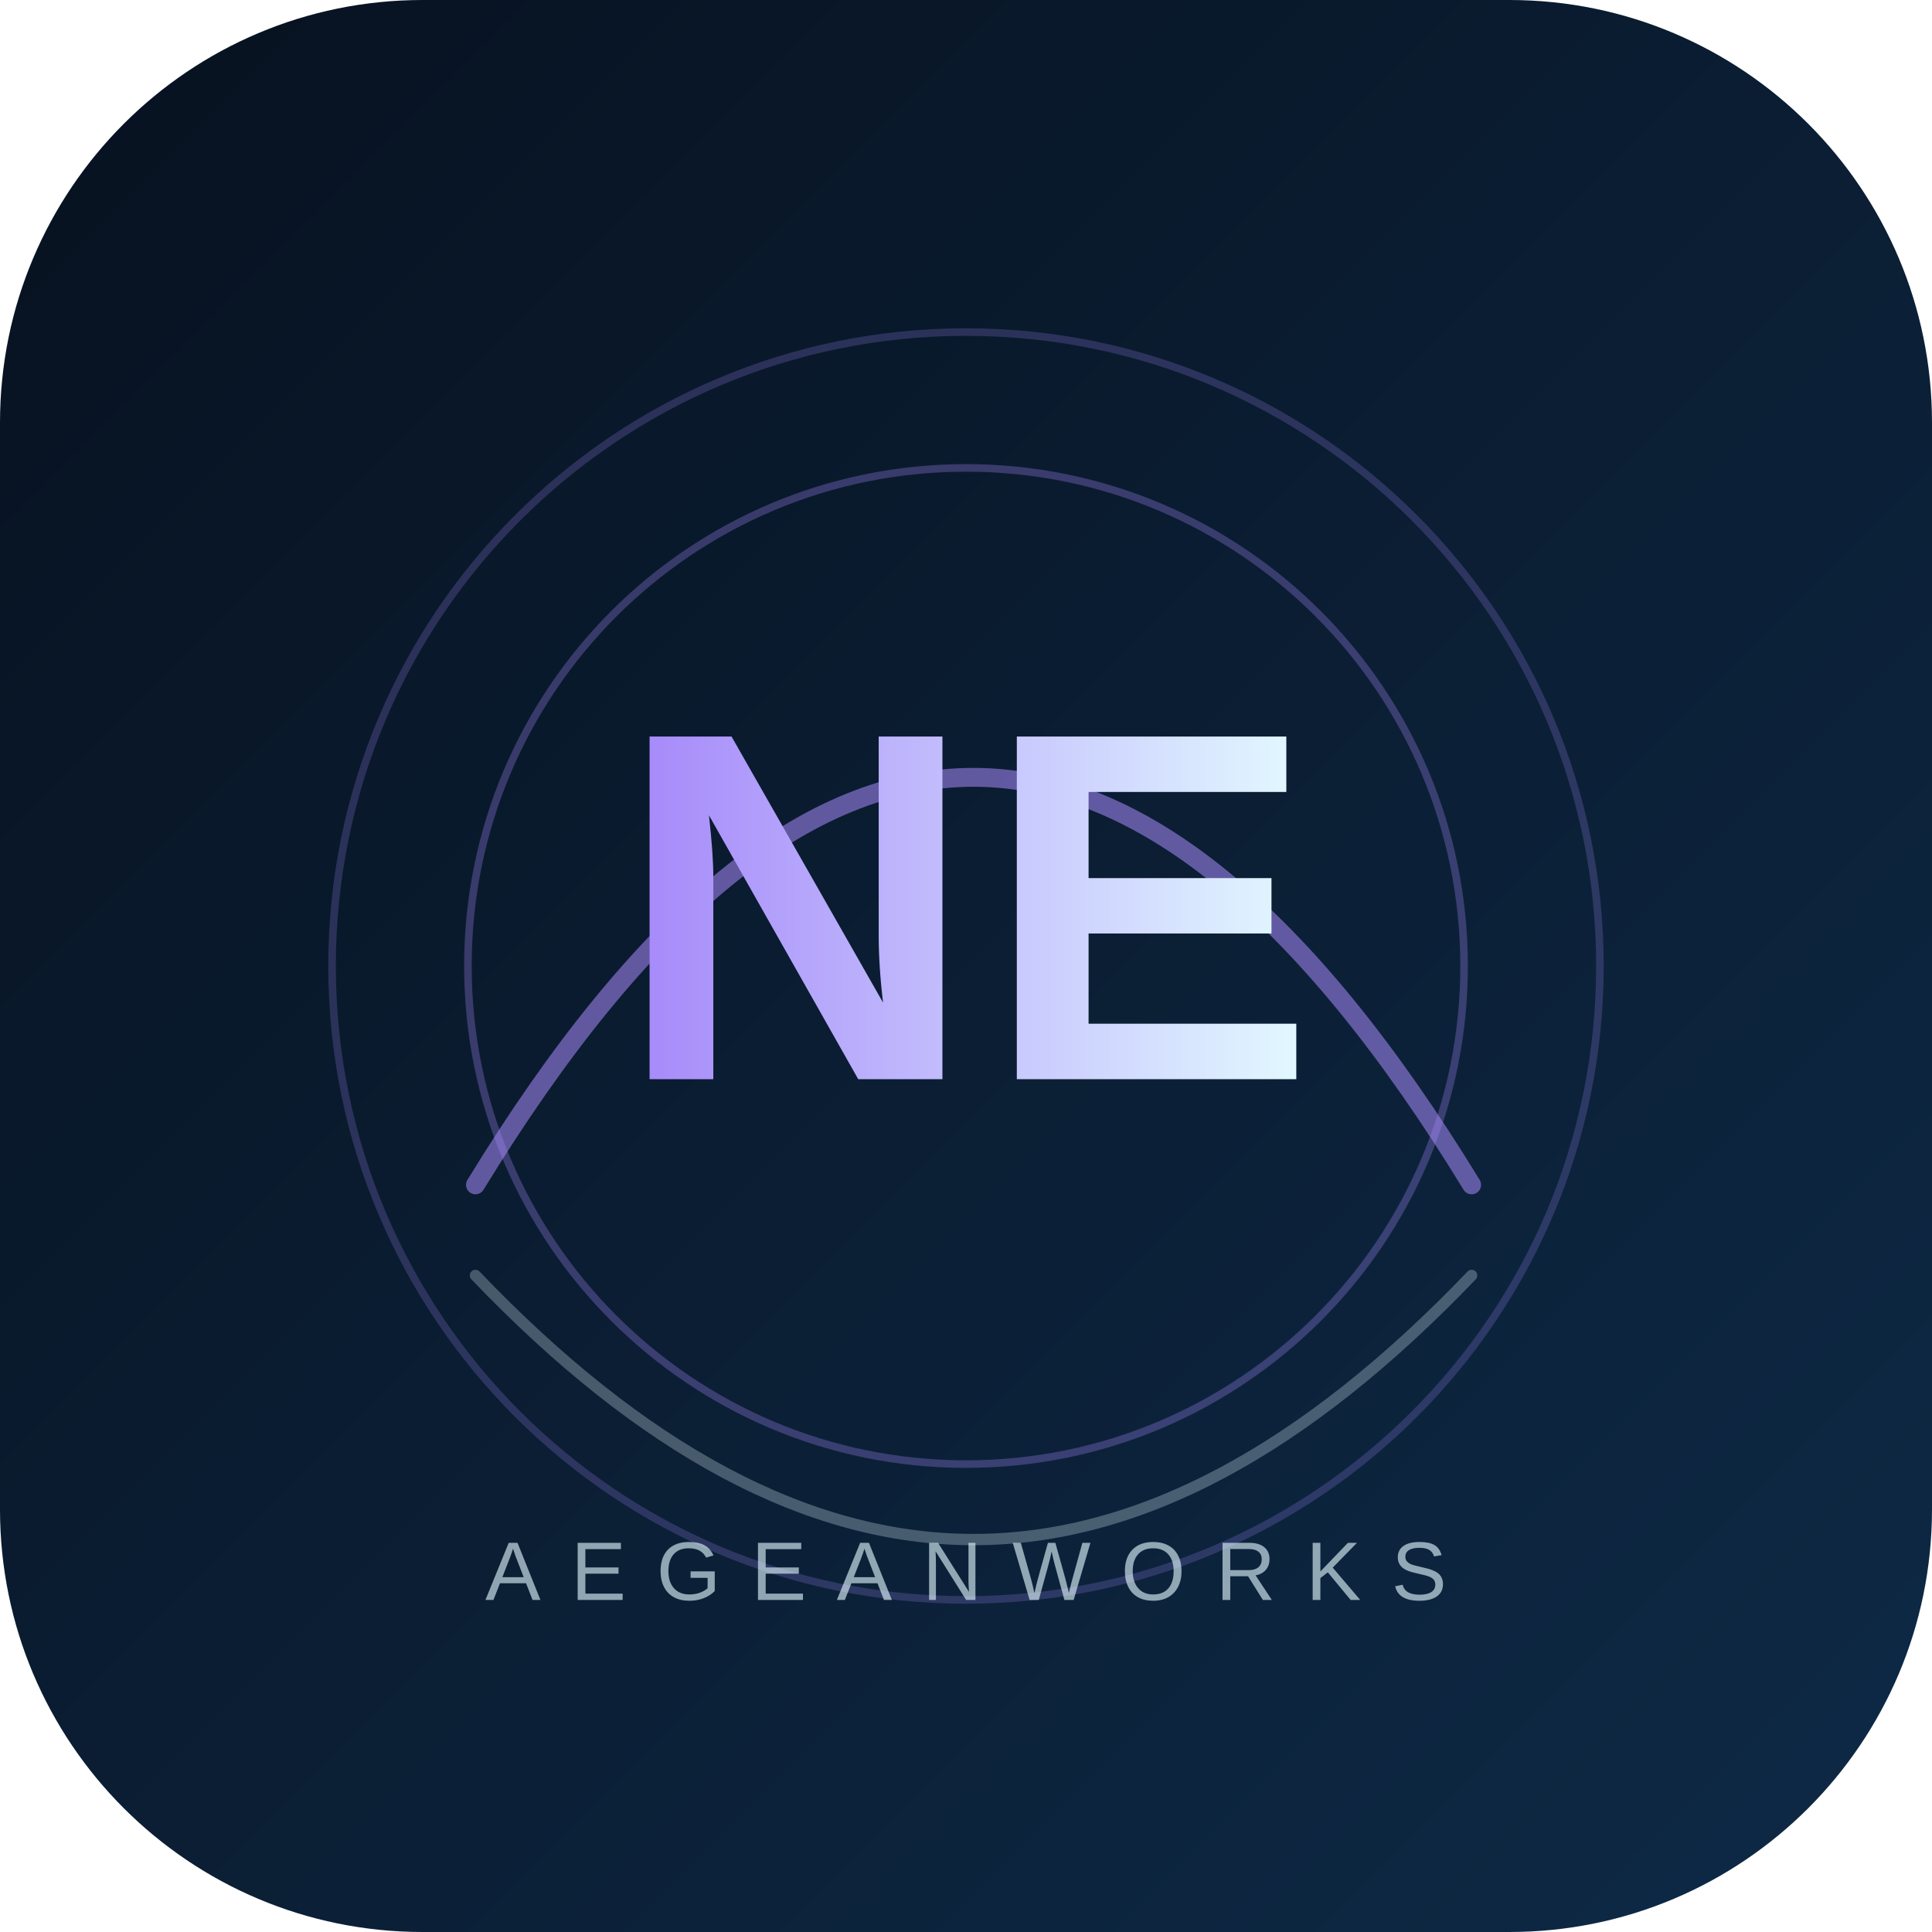
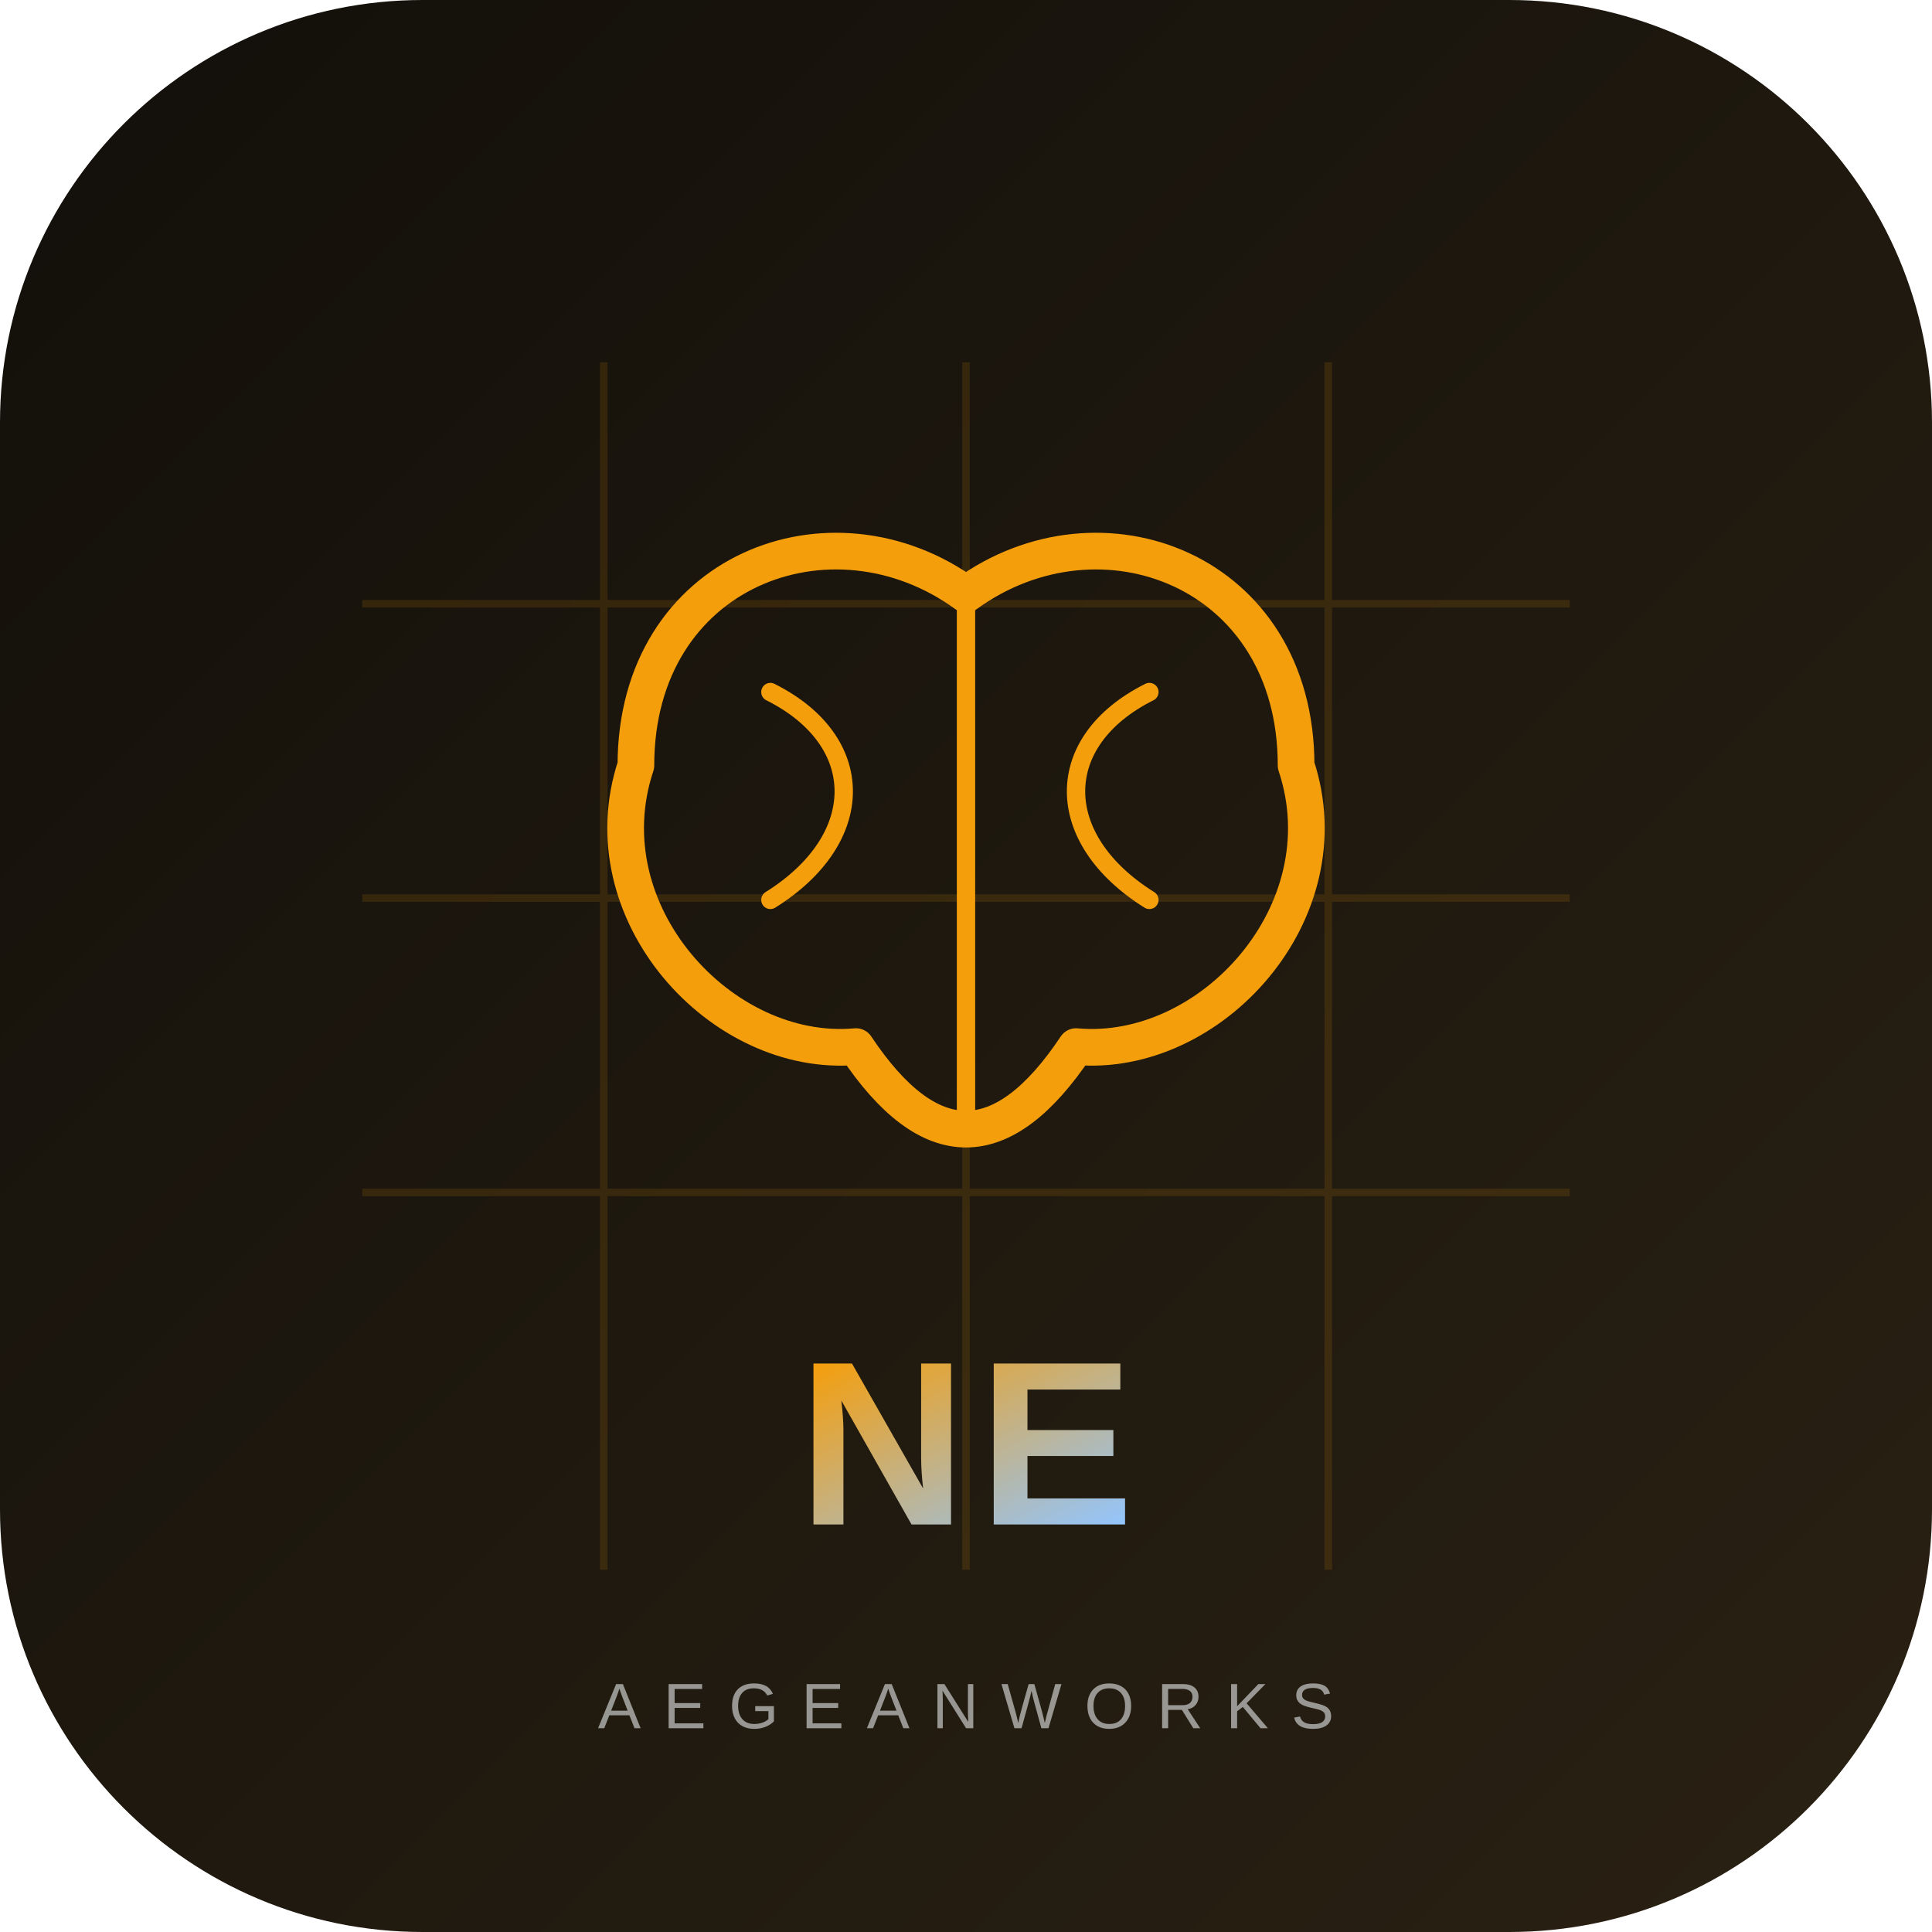
- <svg xmlns="http://www.w3.org/2000/svg" width="512" height="512" viewBox="0 0 512 512" role="img" aria-labelledby="title desc">
+ <svg xmlns="http://www.w3.org/2000/svg" width="512" height="512" viewBox="0 0 512 512" role="img" aria-labelledby="title desc" data-motif="brain" data-layout="grid">
  <defs>
    <linearGradient id="bg" x1="0" y1="0" x2="1" y2="1">
-       <stop offset="0" stop-color="#07111f" />
-       <stop offset="1" stop-color="#0e2a47" />
+       <stop offset="0" stop-color="#120f0a" />
+       <stop offset="1" stop-color="#2a2113" />
    </linearGradient>
-     <linearGradient id="ac" x1="0" y1="0" x2="1" y2="0">
-       <stop offset="0" stop-color="#a78bfa" />
-       <stop offset="1" stop-color="#e2f8ff" />
+     <linearGradient id="mark" x1="0" y1="0" x2="1" y2="1">
+       <stop offset="0" stop-color="#f59e0b" />
+       <stop offset="1" stop-color="#93c5fd" />
    </linearGradient>
  </defs>
  <rect width="512" height="512" rx="112" fill="url(#bg)" />
-   <circle cx="256" cy="256" r="168" fill="none" stroke="#a78bfa" stroke-opacity="0.22" stroke-width="2" />
-   <circle cx="256" cy="256" r="132" fill="none" stroke="#a78bfa" stroke-opacity="0.30" stroke-width="2" />
-   <path d="M126 314c44-72 88-108 132-108s88 36 132 108" fill="none" stroke="#a78bfa" stroke-opacity="0.55" stroke-width="5" stroke-linecap="round" />
-   <path d="M126 338c44 46 88 70 132 70s88-24 132-70" fill="none" stroke="#e2f8ff" stroke-opacity="0.28" stroke-width="3" stroke-linecap="round" />
-   <text x="256" y="286" text-anchor="middle" font-family="Segoe UI, Arial, sans-serif" font-size="132" font-weight="700" fill="url(#ac)" letter-spacing="2">NE</text>
-   <text x="256" y="424" text-anchor="middle" font-family="Segoe UI, Arial, sans-serif" font-size="22" letter-spacing="8" fill="#e2f8ff" fill-opacity="0.62">AEGEANWORKS</text>
+   <path d="M96 160H416M96 238H416M96 316H416M160 96V416M256 96V416M352 96V416" stroke="#f59e0b" stroke-opacity="0.13" stroke-width="2" />
+   <g transform="translate(256 232) scale(1.62)" opacity="1.0">
+     <path d="M-54 -18C-54 -50 -22 -62 0 -46C22 -62 54 -50 54 -18C62 6 40 30 18 28C6 46 -6 46 -18 28C-40 30 -62 6 -54 -18Z" fill="none" stroke="#f59e0b" stroke-width="6" stroke-linecap="round" stroke-linejoin="round" />
+     <path d="M0 -46V40M-32 -30C-16 -22 -16 -6 -32 4M30 -30C14 -22 14 -6 30 4" fill="none" stroke="#f59e0b" stroke-width="3" stroke-linecap="round" stroke-linejoin="round" />
+   </g>
+   <text x="256" y="404" text-anchor="middle" font-family="Segoe UI, Arial, sans-serif" font-size="62" font-weight="700" fill="url(#mark)" letter-spacing="3">NE</text>
+   <text x="256" y="458" text-anchor="middle" font-family="Segoe UI, Arial, sans-serif" font-size="17" letter-spacing="6" fill="#F8FAFC" fill-opacity="0.55">AEGEANWORKS</text>
</svg>
